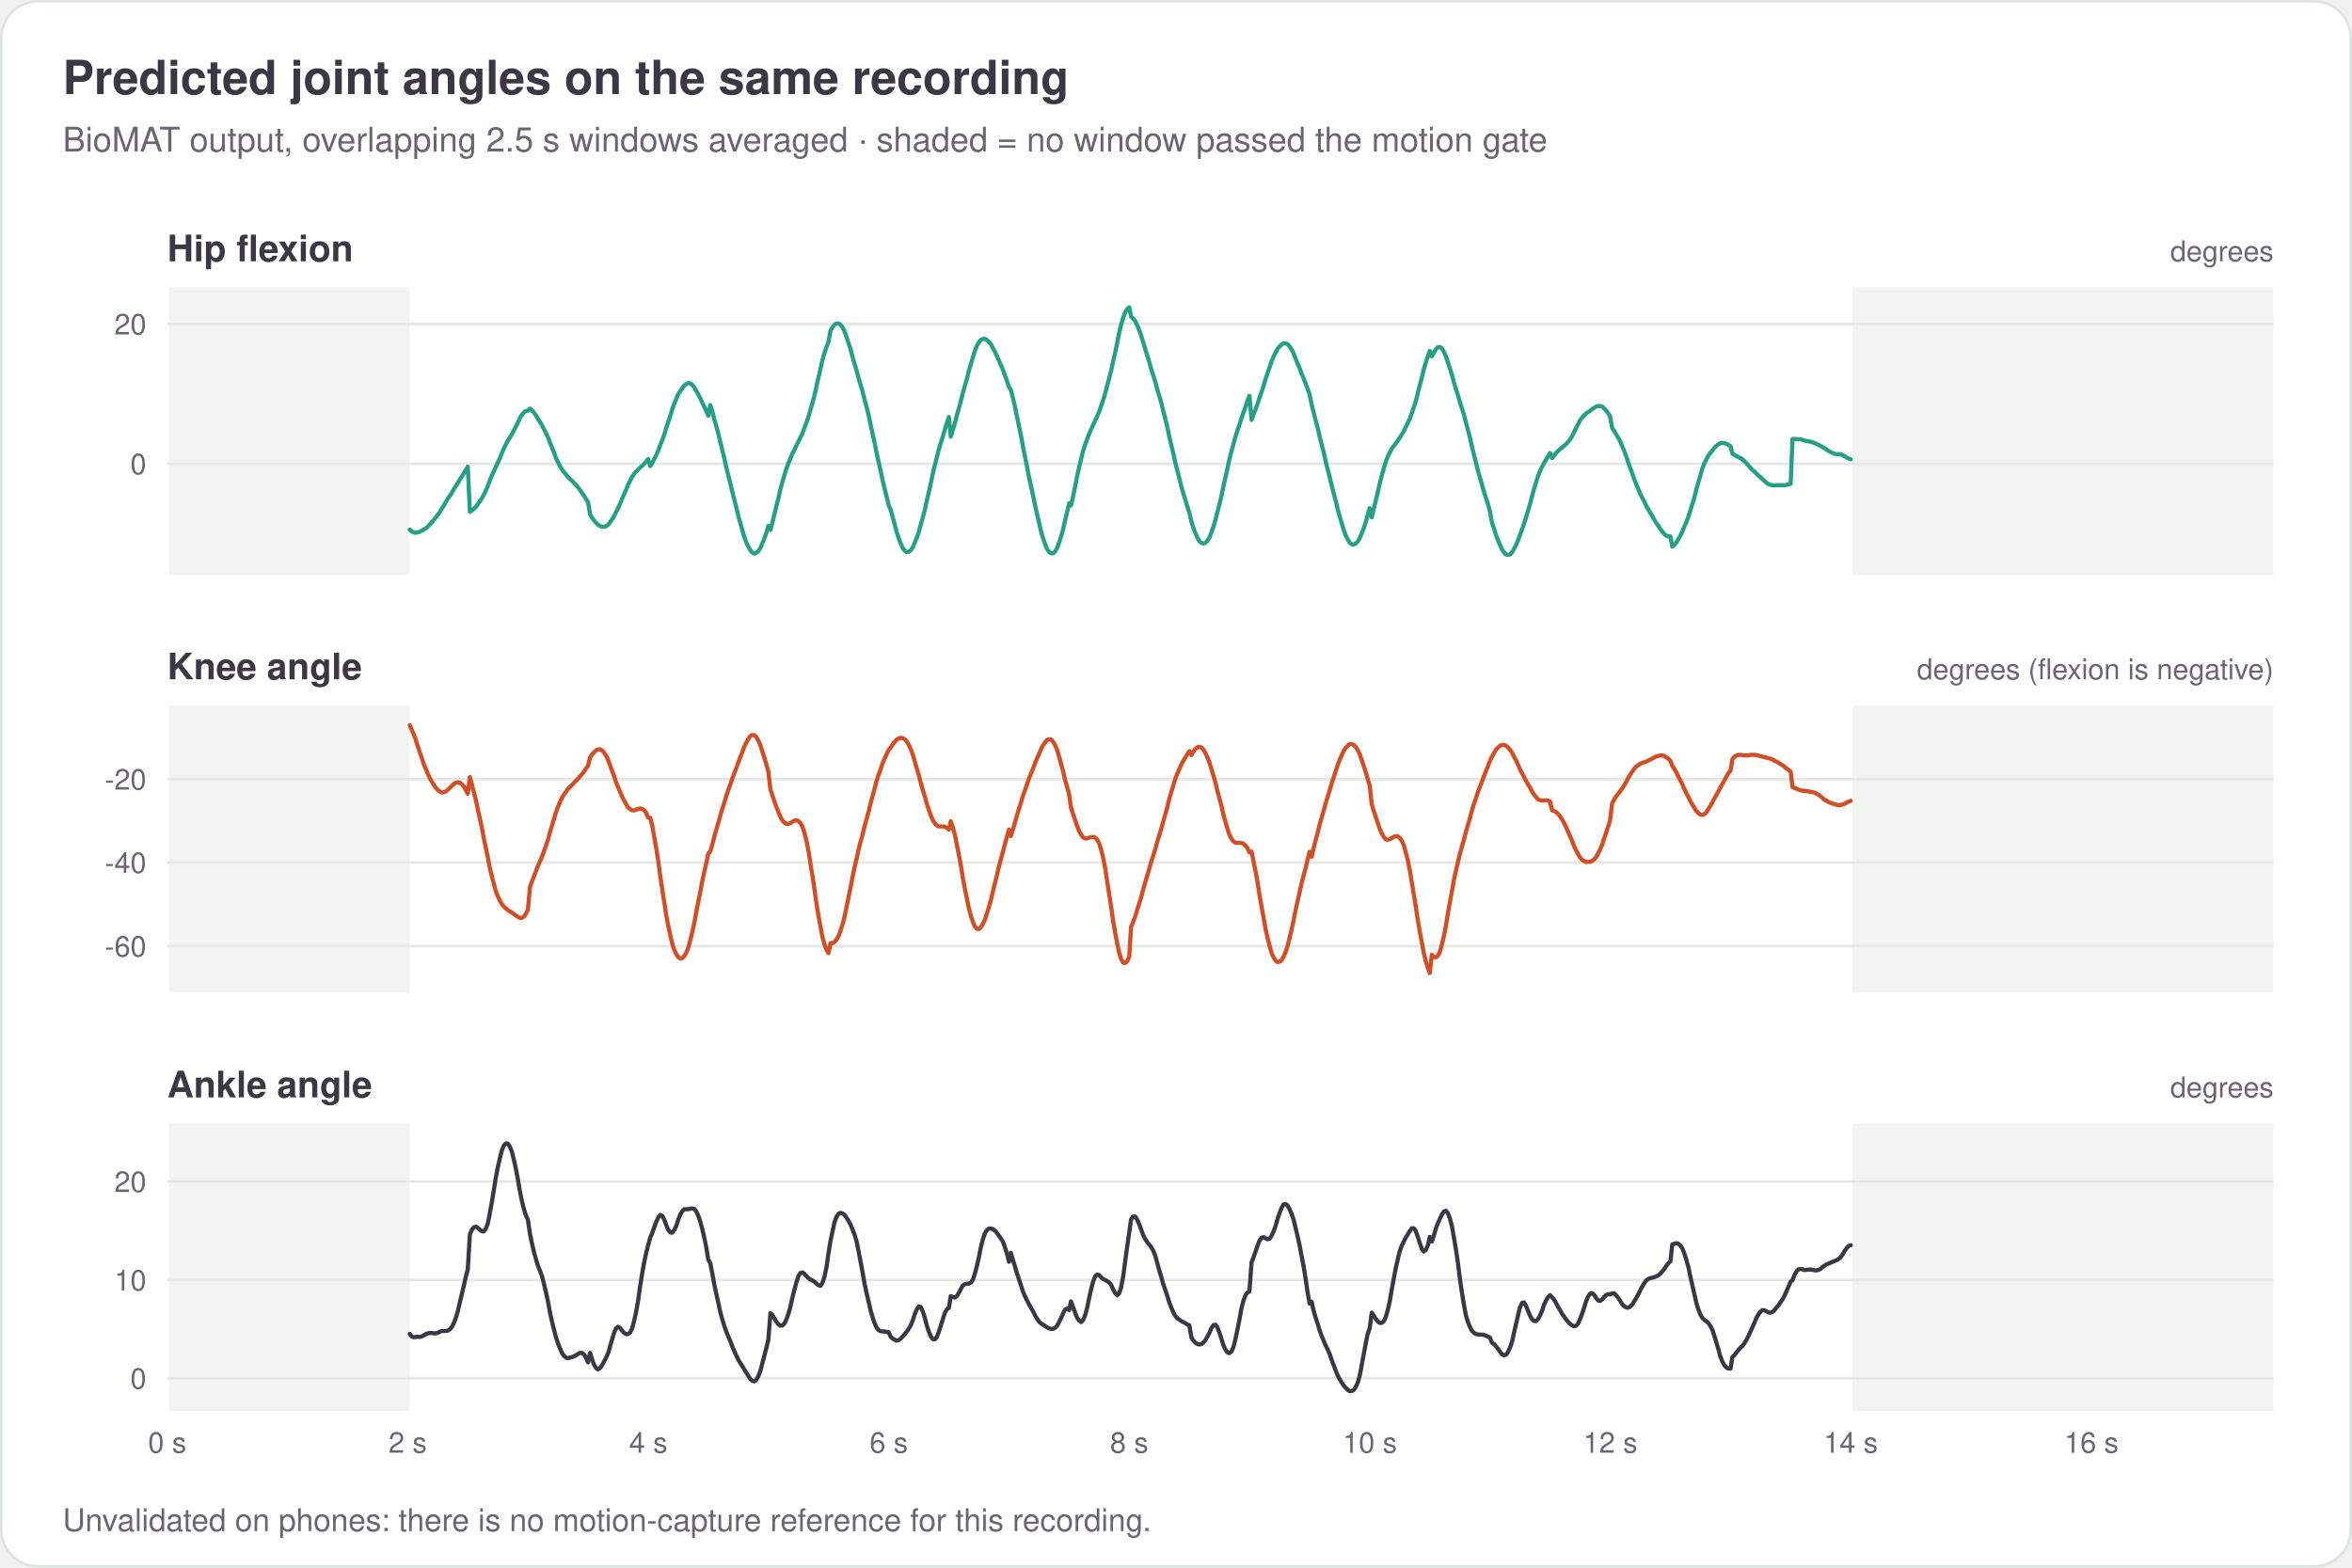
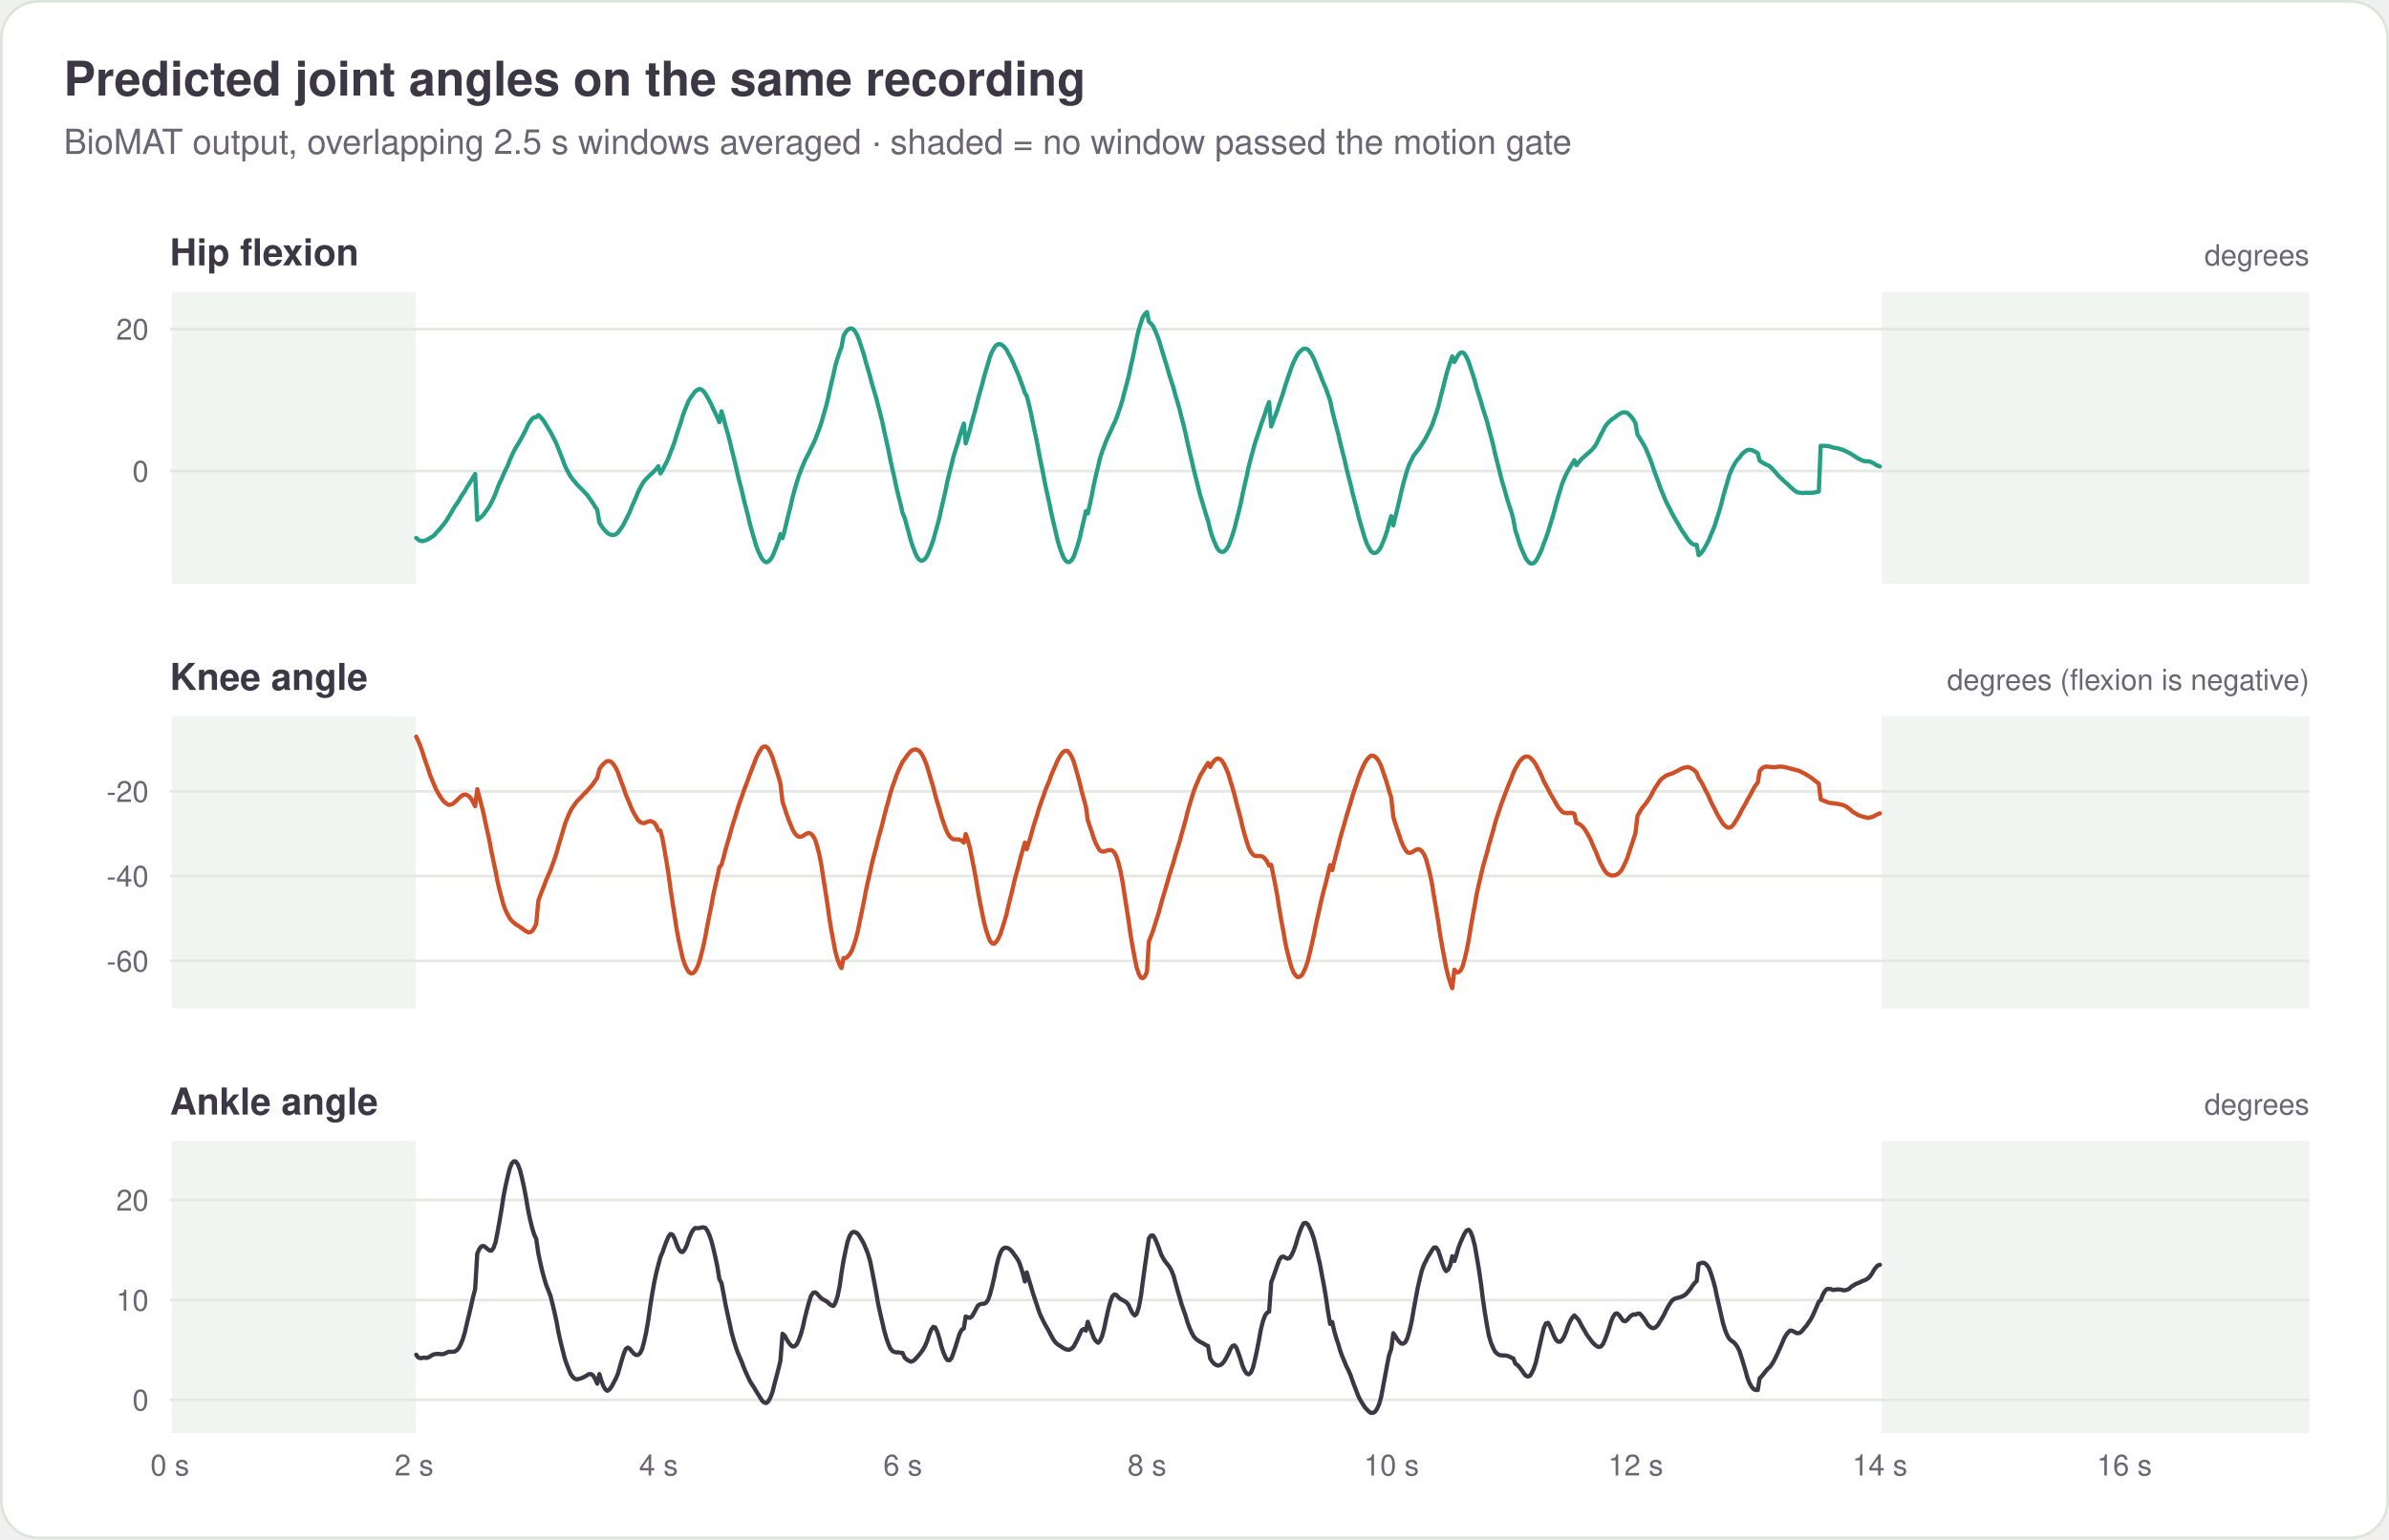
- <svg xmlns="http://www.w3.org/2000/svg" viewBox="0 0 900 600" width="900" height="600" role="img" aria-label="Predicted hip, knee and ankle angles over the recording" font-family="-apple-system,BlinkMacSystemFont,'Segoe UI',Helvetica,Arial,sans-serif">
-   <rect x="0.5" y="0.5" width="899" height="599" rx="14" fill="#FFFFFF" stroke="#DCE5DC" />
+ <svg xmlns="http://www.w3.org/2000/svg" viewBox="0 0 900 580" width="900" height="580" role="img" aria-label="Predicted hip, knee and ankle angles over the recording" font-family="-apple-system,BlinkMacSystemFont,'Segoe UI',Helvetica,Arial,sans-serif">
+   <rect x="0.5" y="0.5" width="899" height="579" rx="14" fill="#FFFFFF" stroke="#DCE5DC" />
  <text x="24.0" y="36.0" font-size="18" font-weight="700" fill="#3C3744" text-anchor="start">Predicted joint angles on the same recording</text>
  <text x="24.0" y="58.0" font-size="13" font-weight="400" fill="#6B6573" text-anchor="start">BioMAT output, overlapping 2.5 s windows averaged · shaded = no window passed the motion gate</text>
  <rect x="64.7" y="110" width="92.0" height="110" fill="#F1F5F1" />
  <rect x="708.9" y="110" width="161.1" height="110" fill="#F1F5F1" />
  <line x1="64" x2="870" y1="177.5" y2="177.5" stroke="#E3E8E3" />
  <text x="56.0" y="181.5" font-size="11" font-weight="400" fill="#6B6573" text-anchor="end">0</text>
  <line x1="64" x2="870" y1="124.0" y2="124.0" stroke="#E3E8E3" />
  <text x="56.0" y="128.0" font-size="11" font-weight="400" fill="#6B6573" text-anchor="end">20</text>
  <text x="64.0" y="100.0" font-size="14" font-weight="600" fill="#3C3744" text-anchor="start">Hip flexion</text>
  <text x="870.0" y="100.0" font-size="11" font-weight="400" fill="#6B6573" text-anchor="end">degrees</text>
  <path d="M156.8 202.7L157.5 203.3L158.3 203.8L159.1 203.9L159.8 203.8L160.6 203.5L161.4 203.1L162.1 202.7L162.9 202.2L163.7 201.6L164.4 200.7L165.2 199.9L166.0 199.0L166.7 198.1L167.5 197.1L168.3 196.0L169.0 194.8L169.8 193.5L170.6 192.1L171.3 190.9L172.1 189.8L172.9 188.6L173.6 187.3L174.4 186.1L175.2 184.9L175.9 183.6L176.7 182.4L177.5 181.1L178.2 179.9L179.0 178.6L179.8 195.9L180.5 195.4L181.3 194.8L182.1 194.0L182.8 193.0L183.6 191.9L184.4 190.7L185.1 189.4L185.9 187.8L186.7 185.9L187.4 184.0L188.2 182.0L189.0 180.4L189.7 178.7L190.5 177.0L191.3 175.4L192.0 173.5L192.8 171.7L193.6 170.0L194.3 168.7L195.1 167.4L195.9 166.1L196.6 164.8L197.4 163.3L198.2 161.7L198.9 160.1L199.7 158.8L200.5 157.8L201.2 157.3L202.0 157.2L202.8 156.4L203.5 157.0L204.3 157.9L205.1 159.0L205.8 160.2L206.6 161.5L207.4 162.8L208.1 164.2L208.9 165.7L209.7 167.4L210.4 169.2L211.2 171.2L212.0 173.2L212.7 175.2L213.5 176.9L214.3 178.4L215.0 179.6L215.8 180.7L216.6 181.6L217.3 182.5L218.1 183.3L218.9 184.1L219.6 184.8L220.4 185.7L221.2 186.5L221.9 187.5L222.7 188.6L223.5 189.8L224.2 191.0L225.0 192.1L225.8 196.9L226.5 198.1L227.3 199.2L228.1 200.1L228.8 200.8L229.6 201.3L230.4 201.6L231.1 201.6L231.9 201.4L232.7 200.8L233.4 199.9L234.2 198.8L235.0 197.5L235.7 196.0L236.5 194.5L237.3 192.8L238.0 191.0L238.8 189.2L239.6 187.4L240.3 185.6L241.1 184.0L241.9 182.5L242.6 181.4L243.4 180.5L244.2 179.7L244.9 179.0L245.7 178.3L246.5 177.5L247.3 176.6L248.0 175.7L248.8 178.4L249.6 177.2L250.3 175.7L251.1 174.2L251.9 172.4L252.6 170.5L253.4 168.5L254.2 166.3L254.9 163.9L255.7 161.5L256.5 159.1L257.2 156.7L258.0 154.5L258.8 152.6L259.5 150.9L260.3 149.7L261.1 148.6L261.8 147.6L262.6 147.0L263.4 146.6L264.1 146.7L264.9 147.3L265.7 148.3L266.4 149.5L267.2 150.9L268.0 152.5L268.7 154.1L269.5 155.7L270.3 157.4L271.0 159.1L271.8 155.0L272.6 157.6L273.3 160.4L274.1 163.1L274.9 166.1L275.6 169.1L276.4 172.3L277.2 175.6L277.9 178.8L278.7 182.0L279.5 185.1L280.2 188.2L281.0 191.3L281.8 194.4L282.5 197.4L283.3 200.3L284.1 203.0L284.8 205.5L285.6 207.6L286.4 209.3L287.1 210.6L287.9 211.5L288.7 211.9L289.4 211.6L290.2 210.9L291.0 209.7L291.7 208.0L292.5 206.0L293.3 203.8L294.0 201.3L294.8 202.8L295.6 199.9L296.3 196.9L297.1 193.6L297.9 190.5L298.6 187.3L299.4 184.4L300.2 181.7L300.9 179.4L301.7 177.3L302.5 175.3L303.2 173.6L304.0 172.1L304.8 170.5L305.5 169.0L306.3 167.4L307.1 165.7L307.8 163.8L308.6 161.7L309.4 159.4L310.1 156.9L310.9 154.2L311.7 151.2L312.4 147.9L313.2 144.4L314.0 141.0L314.7 137.8L315.5 135.1L316.3 132.7L317.0 130.9L317.8 126.5L318.6 125.2L319.3 124.3L320.1 123.8L320.9 123.8L321.6 124.2L322.4 125.3L323.2 126.9L323.9 128.9L324.7 131.3L325.5 133.8L326.2 136.5L327.0 139.2L327.8 141.9L328.5 144.6L329.3 147.3L330.1 150.0L330.8 152.8L331.6 155.8L332.4 159.0L333.1 162.4L333.9 166.0L334.7 169.6L335.4 173.2L336.2 176.8L337.0 180.3L337.7 183.7L338.5 187.0L339.3 190.1L340.0 193.2L340.8 195.1L341.6 198.0L342.4 200.9L343.1 203.6L343.9 206.0L344.7 208.1L345.4 209.7L346.2 210.8L347.0 211.3L347.7 211.2L348.5 210.6L349.3 209.4L350.0 207.8L350.8 205.8L351.6 203.5L352.3 200.9L353.1 198.1L353.9 195.1L354.6 191.8L355.4 188.4L356.2 184.9L356.9 181.4L357.7 178.1L358.5 175.0L359.2 172.1L360.0 169.5L360.8 167.0L361.5 164.5L362.3 162.0L363.1 159.6L363.8 167.1L364.6 164.6L365.4 161.9L366.1 159.1L366.9 156.3L367.7 153.4L368.4 150.5L369.2 147.7L370.0 144.9L370.7 142.1L371.5 139.3L372.3 136.7L373.0 134.3L373.8 132.4L374.6 131.0L375.3 130.1L376.1 129.7L376.9 129.7L377.6 130.1L378.4 130.8L379.2 131.8L379.9 133.2L380.7 134.6L381.5 136.3L382.2 137.9L383.0 139.7L383.8 141.6L384.5 143.6L385.3 145.7L386.1 148.1L386.8 149.2L387.6 152.3L388.4 155.7L389.1 159.2L389.9 163.0L390.7 166.8L391.4 170.7L392.2 174.7L393.0 178.6L393.7 182.3L394.5 186.0L395.3 189.6L396.0 193.1L396.8 196.6L397.6 200.0L398.3 203.1L399.1 205.9L399.9 208.2L400.6 210.0L401.4 211.2L402.2 211.8L402.9 211.8L403.7 211.1L404.5 209.8L405.2 207.8L406.0 205.4L406.8 202.6L407.5 199.4L408.3 196.1L409.1 192.6L409.8 193.5L410.6 190.0L411.4 186.3L412.1 182.5L412.9 179.0L413.7 175.7L414.4 172.7L415.2 170.2L416.0 168.1L416.7 166.2L417.5 164.4L418.3 162.7L419.0 161.1L419.8 159.4L420.6 157.6L421.3 155.5L422.1 153.2L422.9 150.6L423.6 147.8L424.4 144.9L425.2 141.8L425.9 138.5L426.7 135.0L427.5 131.2L428.2 127.6L429.0 124.3L429.8 121.6L430.5 119.6L431.3 118.3L432.1 117.6L432.8 121.2L433.6 121.9L434.4 122.9L435.1 124.4L435.9 126.3L436.7 128.5L437.4 130.9L438.2 133.5L439.0 136.1L439.8 138.7L440.5 141.2L441.3 143.7L442.1 146.2L442.8 148.9L443.6 151.5L444.4 154.3L445.1 157.2L445.9 160.3L446.7 163.6L447.4 167.0L448.2 170.4L449.0 173.7L449.7 176.9L450.5 180.1L451.3 183.2L452.0 186.1L452.8 188.8L453.6 191.4L454.3 193.8L455.1 196.2L455.9 199.6L456.6 201.9L457.4 204.0L458.2 205.8L458.9 207.1L459.7 207.8L460.5 208.0L461.2 207.8L462.0 207.0L462.8 205.7L463.5 203.9L464.3 201.6L465.1 199.0L465.8 196.2L466.6 193.1L467.4 189.8L468.1 186.3L468.9 182.8L469.7 179.3L470.4 175.9L471.2 172.8L472.0 169.9L472.7 167.3L473.5 164.8L474.3 162.5L475.0 160.2L475.8 158.0L476.6 155.7L477.3 153.5L478.1 151.5L478.9 160.7L479.6 158.8L480.4 156.7L481.2 154.6L481.9 152.4L482.7 150.1L483.5 147.7L484.2 145.3L485.0 142.9L485.8 140.6L486.5 138.5L487.3 136.5L488.1 134.9L488.8 133.6L489.6 132.6L490.4 131.9L491.1 131.4L491.9 131.4L492.7 131.7L493.4 132.5L494.2 133.7L495.0 135.3L495.7 137.1L496.5 139.1L497.3 140.9L498.0 142.9L498.8 144.8L499.6 146.7L500.3 148.7L501.1 150.9L501.9 154.8L502.6 157.6L503.4 160.7L504.2 163.7L504.9 166.8L505.7 170.0L506.5 173.1L507.2 176.3L508.0 179.5L508.8 182.5L509.5 185.6L510.3 188.6L511.1 191.7L511.8 194.6L512.6 197.5L513.4 200.2L514.1 202.6L514.9 204.8L515.7 206.4L516.4 207.6L517.2 208.3L518.0 208.4L518.7 208.1L519.5 207.3L520.3 206.0L521.0 204.3L521.8 202.3L522.6 199.9L523.3 197.2L524.1 194.5L524.9 198.0L525.6 195.0L526.4 191.8L527.2 188.5L527.9 185.3L528.7 182.1L529.5 179.3L530.2 176.9L531.0 174.8L531.8 173.2L532.5 171.8L533.3 170.7L534.1 169.7L534.9 168.7L535.6 167.5L536.4 166.3L537.2 164.9L537.9 163.5L538.7 161.9L539.5 160.2L540.2 158.2L541.0 155.9L541.8 153.4L542.5 150.5L543.3 147.4L544.1 144.3L544.8 141.4L545.6 138.7L546.4 136.3L547.1 134.3L547.9 136.4L548.7 134.9L549.4 133.7L550.2 132.9L551.0 132.8L551.7 133.3L552.5 134.6L553.3 136.4L554.0 138.6L554.8 141.0L555.6 143.5L556.3 146.2L557.1 148.8L557.9 151.3L558.6 153.8L559.4 156.3L560.2 158.8L560.9 161.6L561.7 164.5L562.5 167.6L563.2 170.8L564.0 174.0L564.8 177.1L565.5 180.0L566.3 182.8L567.1 185.5L567.8 188.1L568.6 190.6L569.4 193.0L570.1 195.6L570.9 200.0L571.7 202.3L572.4 204.7L573.2 206.8L574.0 208.6L574.7 210.2L575.5 211.4L576.3 212.2L577.0 212.4L577.8 212.2L578.6 211.4L579.3 210.2L580.1 208.6L580.9 206.8L581.6 204.8L582.4 202.7L583.2 200.4L583.9 198.1L584.7 195.5L585.5 192.8L586.2 190.0L587.0 187.2L587.8 184.6L588.5 182.3L589.3 180.3L590.1 178.6L590.8 177.3L591.6 175.9L592.4 174.6L593.1 173.4L593.9 175.3L594.7 174.3L595.4 173.4L596.2 172.6L597.0 171.9L597.7 171.3L598.5 170.6L599.3 169.9L600.0 169.2L600.8 168.2L601.6 166.9L602.3 165.4L603.1 163.8L603.9 162.3L604.6 160.9L605.4 159.8L606.2 158.9L606.9 158.3L607.7 157.7L608.5 157.2L609.2 156.6L610.0 156.1L610.8 155.6L611.5 155.4L612.3 155.4L613.1 155.6L613.8 156.3L614.6 157.1L615.4 158.2L616.1 159.4L616.9 163.8L617.7 165.0L618.4 166.2L619.2 167.5L620.0 169.0L620.7 170.7L621.5 172.6L622.3 174.7L623.0 176.9L623.8 179.1L624.6 181.2L625.3 183.3L626.1 185.3L626.9 187.2L627.6 188.9L628.4 190.5L629.2 192.0L629.9 193.5L630.7 194.9L631.5 196.3L632.3 197.6L633.0 198.9L633.8 200.2L634.6 201.3L635.3 202.4L636.1 203.5L636.9 204.4L637.6 205.0L638.4 205.3L639.2 205.3L639.9 209.2L640.7 208.6L641.5 207.6L642.2 206.4L643.0 205.0L643.8 203.4L644.5 201.6L645.3 199.8L646.1 197.7L646.8 195.4L647.6 192.9L648.4 190.2L649.1 187.3L649.9 184.5L650.7 181.8L651.4 179.3L652.2 177.3L653.0 175.7L653.7 174.4L654.5 173.3L655.3 172.4L656.0 171.4L656.8 170.6L657.6 170.0L658.3 169.6L659.1 169.5L659.9 169.6L660.6 169.9L661.4 170.3L662.2 170.8L662.9 173.6L663.7 174.1L664.5 174.6L665.2 175.0L666.0 175.3L666.8 175.8L667.5 176.5L668.3 177.3L669.1 178.2L669.8 179.1L670.6 179.9L671.4 180.6L672.1 181.3L672.9 182.0L673.7 182.7L674.4 183.4L675.2 184.1L676.0 184.8L676.7 185.3L677.5 185.6L678.3 185.7L679.0 185.8L679.8 185.7L680.6 185.7L681.3 185.7L682.1 185.7L682.9 185.7L683.6 185.6L684.4 185.4L685.2 185.2L685.9 168.0L686.7 168.0L687.5 168.0L688.2 168.1L689.0 168.1L689.8 168.4L690.5 168.6L691.3 168.8L692.1 168.9L692.8 169.1L693.6 169.3L694.4 169.6L695.1 169.9L695.9 170.3L696.7 170.7L697.4 171.1L698.2 171.6L699.0 172.1L699.7 172.6L700.5 173.0L701.3 173.4L702.0 173.7L702.8 173.8L703.6 173.8L704.3 173.9L705.1 174.2L705.9 174.6L706.6 175.1L707.4 175.5L708.2 175.8" fill="none" stroke="#269F86" stroke-width="1.6" stroke-linejoin="round" stroke-linecap="round" />
  <rect x="64.7" y="270" width="92.0" height="110" fill="#F1F5F1" />
  <rect x="708.9" y="270" width="161.1" height="110" fill="#F1F5F1" />
  <line x1="64" x2="870" y1="362.1" y2="362.1" stroke="#E3E8E3" />
  <text x="56.0" y="366.1" font-size="11" font-weight="400" fill="#6B6573" text-anchor="end">-60</text>
  <line x1="64" x2="870" y1="330.1" y2="330.1" stroke="#E3E8E3" />
  <text x="56.0" y="334.1" font-size="11" font-weight="400" fill="#6B6573" text-anchor="end">-40</text>
  <line x1="64" x2="870" y1="298.2" y2="298.2" stroke="#E3E8E3" />
  <text x="56.0" y="302.2" font-size="11" font-weight="400" fill="#6B6573" text-anchor="end">-20</text>
  <text x="64.0" y="260.0" font-size="14" font-weight="600" fill="#3C3744" text-anchor="start">Knee angle</text>
  <text x="870.0" y="260.0" font-size="11" font-weight="400" fill="#6B6573" text-anchor="end">degrees (flexion is negative)</text>
  <path d="M156.8 277.6L157.5 279.1L158.3 281.0L159.1 283.2L159.8 285.5L160.6 287.8L161.4 290.1L162.1 292.3L162.9 294.2L163.7 296.1L164.4 297.7L165.2 299.1L166.0 300.4L166.7 301.4L167.5 302.3L168.3 302.9L169.0 303.3L169.8 303.2L170.6 302.9L171.3 302.3L172.1 301.6L172.9 300.8L173.6 300.1L174.4 299.6L175.2 299.4L175.9 299.6L176.7 300.1L177.5 301.0L178.2 302.3L179.0 303.8L179.8 297.4L180.5 300.0L181.3 303.1L182.1 306.2L182.8 309.6L183.6 313.2L184.4 316.9L185.1 320.7L185.9 324.5L186.7 328.3L187.4 332.0L188.2 335.4L189.0 338.4L189.7 341.0L190.5 343.1L191.3 344.7L192.0 346.0L192.8 347.0L193.6 347.7L194.3 348.3L195.1 348.8L195.9 349.3L196.6 349.8L197.4 350.4L198.2 350.9L198.9 351.3L199.7 351.3L200.5 350.8L201.2 349.8L202.0 348.2L202.8 339.5L203.5 337.5L204.3 335.4L205.1 333.4L205.8 331.5L206.6 329.7L207.4 327.9L208.1 325.9L208.9 323.7L209.7 321.3L210.4 318.7L211.2 316.1L212.0 313.4L212.7 311.0L213.5 308.8L214.3 306.9L215.0 305.4L215.8 304.1L216.6 303.0L217.3 302.0L218.1 301.2L218.9 300.4L219.6 299.6L220.4 298.8L221.2 298.0L221.9 297.2L222.7 296.3L223.5 295.3L224.2 294.2L225.0 293.1L225.8 289.9L226.5 288.8L227.3 287.9L228.1 287.2L228.8 286.8L229.6 286.8L230.4 287.2L231.1 288.0L231.9 289.2L232.7 290.8L233.4 292.8L234.2 295.0L235.0 297.1L235.7 299.3L236.5 301.2L237.3 303.1L238.0 304.8L238.8 306.4L239.6 307.8L240.3 309.0L241.1 309.7L241.9 310.1L242.6 310.2L243.4 309.9L244.2 309.6L244.9 309.4L245.7 309.6L246.5 310.1L247.3 311.2L248.0 312.9L248.8 313.0L249.6 316.1L250.3 320.1L251.1 324.7L251.9 329.7L252.6 335.0L253.4 340.3L254.2 345.4L254.9 350.1L255.7 354.3L256.5 358.0L257.2 361.1L258.0 363.5L258.8 365.2L259.5 366.3L260.3 366.8L261.1 366.7L261.8 366.0L262.6 364.6L263.4 362.6L264.1 360.0L264.9 356.8L265.7 353.1L266.4 349.2L267.2 345.1L268.0 341.2L268.7 337.3L269.5 333.7L270.3 330.2L271.0 326.8L271.8 325.9L272.6 323.1L273.3 320.3L274.1 317.5L274.9 314.8L275.6 312.2L276.4 309.6L277.2 307.1L277.9 304.7L278.7 302.3L279.5 300.1L280.2 298.0L281.0 295.9L281.8 293.8L282.5 291.8L283.3 289.7L284.1 287.7L284.8 285.8L285.6 284.1L286.4 282.7L287.1 281.7L287.9 281.3L288.7 281.4L289.4 282.1L290.2 283.5L291.0 285.3L291.7 287.6L292.5 290.1L293.3 292.7L294.0 295.2L294.8 302.2L295.6 304.5L296.3 306.7L297.1 308.9L297.9 310.9L298.6 312.6L299.4 314.0L300.2 314.9L300.9 315.3L301.7 315.3L302.5 315.0L303.2 314.5L304.0 314.1L304.8 313.9L305.5 314.2L306.3 315.0L307.1 316.5L307.8 318.7L308.6 321.8L309.4 325.8L310.1 330.4L310.9 335.4L311.7 340.6L312.4 345.7L313.2 350.6L314.0 354.9L314.7 358.6L315.5 361.5L316.3 363.6L317.0 364.8L317.8 361.0L318.6 361.0L319.3 360.5L320.1 359.6L320.9 358.2L321.6 356.3L322.4 353.8L323.2 350.7L323.9 347.2L324.7 343.4L325.5 339.5L326.2 335.7L327.0 332.0L327.8 328.6L328.5 325.3L329.3 322.2L330.1 319.3L330.8 316.3L331.6 313.5L332.4 310.5L333.1 307.6L333.9 304.6L334.7 301.7L335.4 299.0L336.2 296.5L337.0 294.3L337.7 292.2L338.5 290.3L339.3 288.6L340.0 287.1L340.8 286.1L341.6 284.9L342.4 283.9L343.1 283.1L343.9 282.6L344.7 282.4L345.4 282.5L346.2 282.9L347.0 283.8L347.7 285.0L348.5 286.7L349.3 288.9L350.0 291.3L350.8 294.0L351.6 296.7L352.3 299.5L353.1 302.3L353.9 304.9L354.6 307.5L355.4 309.9L356.2 312.1L356.9 313.8L357.7 315.1L358.5 315.9L359.2 316.3L360.0 316.3L360.8 316.3L361.5 316.4L362.3 316.8L363.1 317.5L363.8 314.3L364.6 316.6L365.4 319.6L366.1 323.1L366.9 327.1L367.7 331.4L368.4 335.8L369.2 340.1L370.0 344.0L370.7 347.5L371.5 350.5L372.3 352.9L373.0 354.6L373.8 355.5L374.6 355.6L375.3 354.9L376.1 353.7L376.9 351.9L377.6 349.7L378.4 347.2L379.2 344.4L379.9 341.3L380.7 338.1L381.5 334.9L382.2 331.8L383.0 328.8L383.8 325.9L384.5 323.1L385.3 320.3L386.1 317.5L386.8 320.0L387.6 317.4L388.4 314.8L389.1 312.2L389.9 309.6L390.7 307.1L391.4 304.7L392.2 302.4L393.0 300.2L393.7 298.1L394.5 296.1L395.3 294.2L396.0 292.2L396.8 290.3L397.6 288.5L398.3 286.8L399.1 285.3L399.9 284.1L400.6 283.3L401.4 282.9L402.2 283.0L402.9 283.8L403.7 285.1L404.5 287.0L405.2 289.4L406.0 292.2L406.8 295.2L407.5 298.2L408.3 301.1L409.1 304.0L409.8 309.1L410.6 311.5L411.4 313.8L412.1 316.0L412.9 318.0L413.7 319.5L414.4 320.5L415.2 320.9L416.0 320.9L416.7 320.6L417.5 320.4L418.3 320.3L419.0 320.5L419.8 321.3L420.6 322.8L421.3 325.0L422.1 328.2L422.9 332.3L423.6 336.9L424.4 342.0L425.2 347.2L425.9 352.2L426.7 356.9L427.5 361.1L428.2 364.5L429.0 367.0L429.8 368.4L430.5 368.6L431.3 367.9L432.1 366.2L432.8 354.8L433.6 352.8L434.4 350.7L435.1 348.4L435.9 345.9L436.7 343.3L437.4 340.6L438.2 337.8L439.0 335.1L439.8 332.4L440.5 329.9L441.3 327.4L442.1 324.9L442.8 322.3L443.6 319.7L444.4 317.1L445.1 314.5L445.9 311.7L446.7 308.8L447.4 305.9L448.2 303.1L449.0 300.5L449.7 298.2L450.5 296.1L451.3 294.3L452.0 292.6L452.8 291.2L453.6 289.9L454.3 288.7L455.1 287.5L455.9 289.0L456.6 287.7L457.4 286.7L458.2 286.0L458.9 285.8L459.7 286.1L460.5 286.9L461.2 288.1L462.0 289.8L462.8 291.8L463.5 294.2L464.3 296.8L465.1 299.6L465.8 302.5L466.6 305.5L467.4 308.5L468.1 311.6L468.9 314.6L469.7 317.2L470.4 319.4L471.2 321.0L472.0 322.0L472.7 322.5L473.5 322.6L474.3 322.6L475.0 322.6L475.8 322.9L476.6 323.6L477.3 324.6L478.1 326.2L478.9 325.9L479.6 329.3L480.4 333.3L481.2 337.6L481.9 342.2L482.7 346.8L483.5 351.1L484.2 355.2L485.0 358.8L485.8 361.9L486.5 364.5L487.3 366.4L488.1 367.6L488.8 368.2L489.6 368.1L490.4 367.5L491.1 366.3L491.9 364.5L492.7 362.1L493.4 359.2L494.2 355.9L495.0 352.2L495.7 348.6L496.5 345.0L497.3 341.5L498.0 338.3L498.8 335.2L499.6 332.2L500.3 329.2L501.1 326.0L501.9 327.9L502.6 324.8L503.4 321.7L504.2 318.7L504.9 315.8L505.7 313.0L506.5 310.3L507.2 307.7L508.0 305.1L508.8 302.5L509.5 300.0L510.3 297.6L511.1 295.2L511.8 293.0L512.6 290.9L513.4 289.1L514.1 287.6L514.9 286.3L515.7 285.4L516.4 284.8L517.2 284.8L518.0 285.1L518.7 285.8L519.5 287.0L520.3 288.6L521.0 290.7L521.8 293.0L522.6 295.5L523.3 298.0L524.1 300.5L524.9 307.8L525.6 310.2L526.4 312.6L527.2 314.9L527.9 317.1L528.7 318.9L529.5 320.3L530.2 321.2L531.0 321.4L531.8 321.2L532.5 320.8L533.3 320.3L534.1 320.0L534.9 320.1L535.6 320.7L536.4 321.8L537.2 323.6L537.9 326.2L538.7 329.3L539.5 333.2L540.2 337.6L541.0 342.3L541.8 347.2L542.5 352.0L543.3 356.6L544.1 360.9L544.8 364.7L545.6 367.9L546.4 370.5L547.1 372.4L547.9 365.4L548.7 366.3L549.4 366.4L550.2 365.8L551.0 364.2L551.7 361.7L552.5 358.3L553.3 354.3L554.0 349.8L554.8 345.3L555.6 341.0L556.3 337.0L557.1 333.3L557.9 329.9L558.6 326.9L559.4 324.0L560.2 321.3L560.9 318.5L561.7 315.8L562.5 313.0L563.2 310.3L564.0 307.7L564.8 305.4L565.5 303.2L566.3 301.1L567.1 299.0L567.8 297.1L568.6 295.1L569.4 293.2L570.1 291.3L570.9 289.6L571.7 288.2L572.4 287.0L573.2 286.1L574.0 285.4L574.7 285.1L575.5 285.1L576.3 285.4L577.0 286.0L577.8 286.9L578.6 288.1L579.3 289.5L580.1 291.0L580.9 292.7L581.6 294.4L582.4 295.9L583.2 297.4L583.9 298.8L584.7 300.2L585.5 301.5L586.2 302.8L587.0 304.1L587.8 305.1L588.5 305.9L589.3 306.3L590.1 306.4L590.8 306.4L591.6 306.3L592.4 306.4L593.1 306.7L593.9 310.1L594.7 310.4L595.4 310.8L596.2 311.5L597.0 312.5L597.7 313.6L598.5 315.0L599.3 316.6L600.0 318.3L600.8 320.1L601.6 321.9L602.3 323.8L603.1 325.5L603.9 327.0L604.6 328.2L605.4 329.1L606.2 329.6L606.9 329.9L607.7 329.9L608.5 329.8L609.2 329.5L610.0 328.9L610.8 328.0L611.5 326.7L612.3 325.1L613.1 323.2L613.8 321.0L614.6 318.6L615.4 316.2L616.1 314.0L616.9 307.4L617.7 306.0L618.4 304.8L619.2 303.8L620.0 302.8L620.7 301.8L621.5 300.6L622.3 299.2L623.0 297.8L623.8 296.5L624.6 295.3L625.3 294.2L626.1 293.4L626.9 292.8L627.6 292.3L628.4 292.0L629.2 291.7L629.9 291.5L630.7 291.1L631.5 290.7L632.3 290.3L633.0 289.9L633.8 289.5L634.6 289.3L635.3 289.1L636.1 289.1L636.9 289.4L637.6 289.8L638.4 290.4L639.2 291.2L639.9 293.1L640.7 294.3L641.5 295.7L642.2 297.2L643.0 298.7L643.8 300.3L644.5 302.0L645.3 303.6L646.1 305.1L646.8 306.6L647.6 308.0L648.4 309.3L649.1 310.4L649.9 311.2L650.7 311.8L651.4 311.9L652.2 311.6L653.0 310.8L653.7 309.7L654.5 308.4L655.3 307.0L656.0 305.6L656.8 304.2L657.6 302.8L658.3 301.4L659.1 300.0L659.9 298.6L660.6 297.2L661.4 295.9L662.2 294.9L662.9 290.6L663.7 289.6L664.5 289.1L665.2 288.9L666.0 288.9L666.8 289.0L667.5 289.1L668.3 289.1L669.1 289.1L669.8 288.9L670.6 288.9L671.4 288.9L672.1 289.0L672.9 289.2L673.7 289.4L674.4 289.6L675.2 289.8L676.0 290.0L676.7 290.2L677.5 290.4L678.3 290.7L679.0 291.1L679.8 291.5L680.6 292.0L681.3 292.4L682.1 292.9L682.9 293.5L683.6 294.1L684.4 294.7L685.2 295.3L685.9 301.2L686.7 301.6L687.5 301.9L688.2 302.2L689.0 302.5L689.8 302.6L690.5 302.7L691.3 302.8L692.1 302.9L692.8 303.0L693.6 303.2L694.4 303.4L695.1 303.7L695.9 304.2L696.7 304.8L697.4 305.4L698.2 306.1L699.0 306.5L699.7 307.0L700.5 307.3L701.3 307.6L702.0 307.8L702.8 308.0L703.6 308.2L704.3 308.1L705.1 307.9L705.9 307.6L706.6 307.2L707.4 306.8L708.2 306.5" fill="none" stroke="#CF4F27" stroke-width="1.6" stroke-linejoin="round" stroke-linecap="round" />
  <rect x="64.7" y="430" width="92.0" height="110" fill="#F1F5F1" />
  <rect x="708.9" y="430" width="161.1" height="110" fill="#F1F5F1" />
  <line x1="64" x2="870" y1="527.5" y2="527.5" stroke="#E3E8E3" />
  <text x="56.0" y="531.5" font-size="11" font-weight="400" fill="#6B6573" text-anchor="end">0</text>
  <line x1="64" x2="870" y1="489.9" y2="489.9" stroke="#E3E8E3" />
  <text x="56.0" y="493.9" font-size="11" font-weight="400" fill="#6B6573" text-anchor="end">10</text>
  <line x1="64" x2="870" y1="452.2" y2="452.2" stroke="#E3E8E3" />
  <text x="56.0" y="456.2" font-size="11" font-weight="400" fill="#6B6573" text-anchor="end">20</text>
  <text x="64.0" y="556.0" font-size="11" font-weight="400" fill="#6B6573" text-anchor="middle">0 s</text>
  <text x="156.0" y="556.0" font-size="11" font-weight="400" fill="#6B6573" text-anchor="middle">2 s</text>
  <text x="248.1" y="556.0" font-size="11" font-weight="400" fill="#6B6573" text-anchor="middle">4 s</text>
  <text x="340.1" y="556.0" font-size="11" font-weight="400" fill="#6B6573" text-anchor="middle">6 s</text>
  <text x="432.1" y="556.0" font-size="11" font-weight="400" fill="#6B6573" text-anchor="middle">8 s</text>
  <text x="524.2" y="556.0" font-size="11" font-weight="400" fill="#6B6573" text-anchor="middle">10 s</text>
  <text x="616.2" y="556.0" font-size="11" font-weight="400" fill="#6B6573" text-anchor="middle">12 s</text>
  <text x="708.2" y="556.0" font-size="11" font-weight="400" fill="#6B6573" text-anchor="middle">14 s</text>
  <text x="800.3" y="556.0" font-size="11" font-weight="400" fill="#6B6573" text-anchor="middle">16 s</text>
  <text x="64.0" y="420.0" font-size="14" font-weight="600" fill="#3C3744" text-anchor="start">Ankle angle</text>
  <text x="870.0" y="420.0" font-size="11" font-weight="400" fill="#6B6573" text-anchor="end">degrees</text>
  <path d="M156.8 510.5L157.5 511.5L158.3 511.8L159.1 511.7L159.8 511.6L160.6 511.7L161.4 511.5L162.1 511.1L162.9 510.6L163.7 510.3L164.4 510.2L165.2 510.2L166.0 510.3L166.7 510.3L167.5 510.1L168.3 509.7L169.0 509.4L169.8 509.4L170.6 509.4L171.3 509.3L172.1 508.8L172.9 507.9L173.6 506.5L174.4 504.5L175.2 501.8L175.9 498.7L176.7 495.4L177.5 492.0L178.2 488.8L179.0 485.8L179.8 472.4L180.5 470.8L181.3 469.7L182.1 469.5L182.8 469.9L183.6 470.6L184.4 471.2L185.1 471.3L185.9 470.3L186.7 468.1L187.4 464.5L188.2 460.1L189.0 455.3L189.7 450.8L190.5 446.7L191.3 443.2L192.0 440.4L192.8 438.4L193.6 437.6L194.3 437.7L195.1 438.8L195.9 440.9L196.6 443.7L197.4 447.3L198.2 451.5L198.9 455.7L199.7 459.6L200.5 462.8L201.2 465.1L202.0 466.8L202.8 472.3L203.5 475.6L204.3 479.1L205.1 482.0L205.8 484.3L206.6 486.3L207.4 488.4L208.1 491.2L208.9 494.5L209.7 498.2L210.4 502.1L211.2 505.7L212.0 508.9L212.7 511.7L213.5 514.1L214.3 516.1L215.0 517.8L215.8 518.9L216.6 519.6L217.3 519.8L218.1 519.6L218.9 519.4L219.6 519.1L220.4 518.7L221.2 518.2L221.9 517.8L222.7 517.8L223.5 518.4L224.2 519.6L225.0 521.4L225.8 517.8L226.5 520.1L227.3 522.3L228.1 523.6L228.8 524.1L229.6 523.6L230.4 522.5L231.1 521.2L231.9 519.7L232.7 517.9L233.4 515.5L234.2 512.7L235.0 510.1L235.7 508.4L236.5 507.8L237.3 508.3L238.0 509.2L238.8 510.1L239.6 510.6L240.3 510.6L241.1 510.0L241.9 508.4L242.6 505.8L243.4 502.2L244.2 497.6L244.9 492.6L245.7 487.6L246.5 483.1L247.3 479.4L248.0 476.7L248.8 473.7L249.6 471.9L250.3 469.8L251.1 467.7L251.9 465.9L252.6 465.0L253.4 465.3L254.2 466.8L254.9 468.8L255.7 470.7L256.5 471.7L257.2 471.8L258.0 470.8L258.8 469.1L259.5 466.9L260.3 464.9L261.1 463.5L261.8 462.8L262.6 462.8L263.4 462.8L264.1 462.6L264.9 462.5L265.7 462.7L266.4 463.6L267.2 465.3L268.0 467.6L268.7 470.3L269.5 473.7L270.3 477.6L271.0 482.0L271.8 483.5L272.6 487.6L273.3 491.5L274.1 495.2L274.9 498.8L275.6 502.1L276.4 505.0L277.2 507.6L277.9 509.6L278.7 511.5L279.5 513.4L280.2 515.3L281.0 517.2L281.8 518.9L282.5 520.4L283.3 521.7L284.1 522.9L284.8 524.1L285.6 525.4L286.4 526.7L287.1 527.8L287.9 528.5L288.7 528.7L289.4 528.1L290.2 526.7L291.0 524.6L291.7 521.8L292.5 518.8L293.3 515.7L294.0 512.8L294.8 502.6L295.6 503.3L296.3 504.6L297.1 505.9L297.9 506.9L298.6 507.4L299.4 507.3L300.2 506.5L300.9 505.0L301.7 502.8L302.5 499.9L303.2 496.7L304.0 493.5L304.8 490.6L305.5 488.4L306.3 487.2L307.1 487.0L307.8 487.5L308.6 488.4L309.4 489.2L310.1 489.7L310.9 490.1L311.7 490.6L312.4 491.3L313.2 491.9L314.0 492.1L314.7 491.0L315.5 488.6L316.3 484.8L317.0 479.8L317.8 474.9L318.6 471.1L319.3 467.9L320.1 465.7L320.9 464.5L321.6 464.2L322.4 464.4L323.2 465.0L323.9 466.0L324.7 467.3L325.5 468.8L326.2 470.5L327.0 472.5L327.8 475.2L328.5 478.7L329.3 482.9L330.1 487.1L330.8 491.2L331.6 494.9L332.4 498.3L333.1 501.4L333.9 504.2L334.7 506.5L335.4 508.1L336.2 509.1L337.0 509.5L337.7 509.6L338.5 509.6L339.3 509.8L340.0 509.8L340.8 511.6L341.6 512.3L342.4 512.8L343.1 513.1L343.9 512.9L344.7 512.3L345.4 511.5L346.2 510.6L347.0 509.6L347.7 508.6L348.5 507.2L349.3 505.3L350.0 503.1L350.8 501.1L351.6 500.0L352.3 500.2L353.1 501.9L353.9 504.4L354.6 507.2L355.4 509.6L356.2 511.5L356.9 512.5L357.7 512.6L358.5 511.7L359.2 509.8L360.0 507.4L360.8 504.8L361.5 502.6L362.3 501.1L363.1 500.6L363.8 496.1L364.6 496.4L365.4 496.6L366.1 496.1L366.9 494.8L367.7 493.3L368.4 492.0L369.2 491.5L370.0 491.3L370.7 491.3L371.5 490.9L372.3 489.7L373.0 487.6L373.8 484.6L374.6 481.1L375.3 477.5L376.1 474.3L376.9 472.0L377.6 470.8L378.4 470.2L379.2 470.2L379.9 470.4L380.7 471.0L381.5 471.9L382.2 472.9L383.0 474.0L383.8 475.3L384.5 477.2L385.3 479.8L386.1 482.9L386.8 479.5L387.6 482.2L388.4 484.8L389.1 487.2L389.9 489.6L390.7 492.0L391.4 494.2L392.2 496.1L393.0 497.7L393.7 499.1L394.5 500.5L395.3 501.9L396.0 503.3L396.8 504.7L397.6 505.8L398.3 506.5L399.1 507.0L399.9 507.5L400.6 508.0L401.4 508.4L402.2 508.6L402.9 508.6L403.7 508.2L404.5 507.4L405.2 506.1L406.0 504.5L406.8 502.7L407.5 501.3L408.3 500.8L409.1 501.4L409.8 498.1L410.6 500.3L411.4 502.4L412.1 504.2L412.9 505.4L413.7 506.0L414.4 505.3L415.2 503.5L416.0 500.5L416.7 497.1L417.5 493.5L418.3 490.5L419.0 488.6L419.8 487.8L420.6 488.0L421.3 488.8L422.1 489.5L422.9 489.9L423.6 490.3L424.4 490.8L425.2 491.8L425.9 493.4L426.7 494.9L427.5 495.7L428.2 495.1L429.0 492.7L429.8 488.5L430.5 483.1L431.3 477.3L432.1 471.7L432.8 466.7L433.6 465.6L434.4 465.6L435.1 466.7L435.9 468.5L436.7 470.6L437.4 472.6L438.2 474.2L439.0 475.4L439.8 476.4L440.5 477.3L441.3 478.7L442.1 480.7L442.8 483.3L443.6 486.2L444.4 488.9L445.1 491.4L445.9 493.7L446.7 496.0L447.4 498.4L448.2 500.5L449.0 502.3L449.7 503.6L450.5 504.5L451.3 505.1L452.0 505.6L452.8 506.0L453.6 506.4L454.3 506.9L455.1 507.2L455.9 511.9L456.6 513.0L457.4 513.9L458.2 514.4L458.9 514.6L459.7 514.4L460.5 513.8L461.2 513.0L462.0 511.6L462.8 510.1L463.5 508.4L464.3 507.2L465.1 507.0L465.8 507.9L466.6 510.0L467.4 512.4L468.1 514.7L468.9 516.5L469.7 517.6L470.4 517.9L471.2 517.3L472.0 515.5L472.7 512.7L473.5 509.0L474.3 504.9L475.0 501.0L475.8 497.8L476.6 495.7L477.3 494.7L478.1 494.3L478.9 483.2L479.6 481.4L480.4 479.1L481.2 476.8L481.9 474.9L482.7 473.7L483.5 473.5L484.2 473.9L485.0 474.3L485.8 474.1L486.5 473.1L487.3 471.4L488.1 469.2L488.8 466.7L489.6 464.3L490.4 462.3L491.1 461.0L491.9 460.8L492.7 461.4L493.4 462.7L494.2 464.5L495.0 466.8L495.7 469.7L496.5 473.1L497.3 476.6L498.0 480.4L498.8 484.6L499.6 489.4L500.3 494.3L501.1 498.9L501.9 498.2L502.6 501.4L503.4 504.2L504.2 506.6L504.9 509.0L505.7 511.2L506.5 513.1L507.2 514.8L508.0 516.4L508.8 518.2L509.5 520.3L510.3 522.4L511.1 524.5L511.8 526.3L512.6 527.8L513.4 529.1L514.1 530.2L514.9 531.1L515.7 531.9L516.4 532.4L517.2 532.4L518.0 532.0L518.7 531.0L519.5 529.3L520.3 526.5L521.0 522.8L521.8 518.5L522.6 514.2L523.3 510.7L524.1 508.4L524.9 502.4L525.6 503.4L526.4 504.7L527.2 505.7L527.9 506.3L528.7 506.3L529.5 505.7L530.2 504.2L531.0 501.5L531.8 498.0L532.5 493.9L533.3 489.5L534.1 485.3L534.9 481.8L535.6 478.9L536.4 476.7L537.2 475.1L537.9 473.7L538.7 472.4L539.5 471.1L540.2 470.1L541.0 470.1L541.8 471.2L542.5 473.3L543.3 475.8L544.1 478.0L544.8 479.0L545.6 478.4L546.4 476.6L547.1 473.4L547.9 475.2L548.7 472.8L549.4 470.3L550.2 468.2L551.0 466.4L551.7 464.9L552.5 463.7L553.3 463.4L554.0 464.2L554.8 466.3L555.6 469.4L556.3 473.4L557.1 478.1L557.9 483.5L558.6 489.2L559.4 494.7L560.2 499.5L560.9 503.3L561.7 506.0L562.5 507.9L563.2 509.3L564.0 510.1L564.8 510.6L565.5 510.7L566.3 510.8L567.1 510.8L567.8 510.9L568.6 511.2L569.4 511.6L570.1 511.9L570.9 513.9L571.7 514.4L572.4 515.2L573.2 516.2L574.0 517.4L574.7 518.3L575.5 518.7L576.3 518.5L577.0 517.5L577.8 515.8L578.6 513.4L579.3 510.3L580.1 506.8L580.9 503.3L581.6 500.4L582.4 498.7L583.2 498.5L583.9 499.7L584.7 501.7L585.5 503.6L586.2 504.9L587.0 505.6L587.8 505.6L588.5 504.9L589.3 503.5L590.1 501.6L590.8 499.5L591.6 497.7L592.4 496.4L593.1 495.7L593.9 496.5L594.7 497.4L595.4 498.7L596.2 500.2L597.0 501.5L597.7 502.8L598.5 503.9L599.3 505.0L600.0 505.9L600.8 506.7L601.6 507.3L602.3 507.6L603.1 507.4L603.9 506.5L604.6 504.9L605.4 502.8L606.2 500.4L606.9 498.1L607.7 496.2L608.5 495.1L609.2 494.9L610.0 495.6L610.8 496.8L611.5 497.7L612.3 497.9L613.1 497.3L613.8 496.4L614.6 495.7L615.4 495.3L616.1 495.4L616.9 495.0L617.7 495.0L618.4 495.7L619.2 496.7L620.0 497.9L620.7 499.1L621.5 499.9L622.3 500.4L623.0 500.5L623.8 500.1L624.6 499.3L625.3 498.1L626.1 496.8L626.9 495.4L627.6 493.9L628.4 492.4L629.2 491.1L629.9 490.1L630.7 489.5L631.5 489.2L632.3 489.0L633.0 488.8L633.8 488.5L634.6 488.1L635.3 487.5L636.1 486.6L636.9 485.6L637.6 484.5L638.4 483.5L639.2 482.7L639.9 476.3L640.7 476.0L641.5 475.8L642.2 476.0L643.0 476.7L643.8 477.9L644.5 479.7L645.3 482.2L646.1 485.1L646.8 488.5L647.6 492.0L648.4 495.5L649.1 498.6L649.9 501.2L650.7 503.2L651.4 504.4L652.2 505.2L653.0 505.7L653.7 506.4L654.5 507.5L655.3 509.1L656.0 511.3L656.8 513.9L657.6 516.6L658.3 519.2L659.1 521.2L659.9 522.6L660.6 523.4L661.4 523.8L662.2 523.8L662.9 519.4L663.7 518.6L664.5 517.6L665.2 516.7L666.0 515.8L666.8 515.1L667.5 514.1L668.3 512.8L669.1 511.2L669.8 509.7L670.6 507.9L671.4 506.1L672.1 504.4L672.9 503.0L673.7 502.0L674.4 501.4L675.2 501.5L676.0 501.9L676.7 502.3L677.5 502.4L678.3 502.1L679.0 501.4L679.8 500.4L680.6 499.5L681.3 498.4L682.1 497.3L682.9 495.8L683.6 494.2L684.4 492.4L685.2 490.5L685.9 490.0L686.7 487.9L687.5 486.5L688.2 485.8L689.0 485.7L689.8 485.8L690.5 486.1L691.3 486.0L692.1 485.9L692.8 485.9L693.6 486.0L694.4 486.2L695.1 486.2L695.9 486.0L696.7 485.6L697.4 484.9L698.2 484.4L699.0 483.9L699.7 483.6L700.5 483.3L701.3 482.9L702.0 482.6L702.8 482.3L703.6 481.8L704.3 481.2L705.1 480.1L705.9 478.7L706.6 477.7L707.4 476.9L708.2 476.6" fill="none" stroke="#3C3744" stroke-width="1.6" stroke-linejoin="round" stroke-linecap="round" />
-   <text x="24.0" y="586.0" font-size="12" font-weight="400" fill="#6B6573" text-anchor="start">Unvalidated on phones: there is no motion-capture reference for this recording.</text>
</svg>
